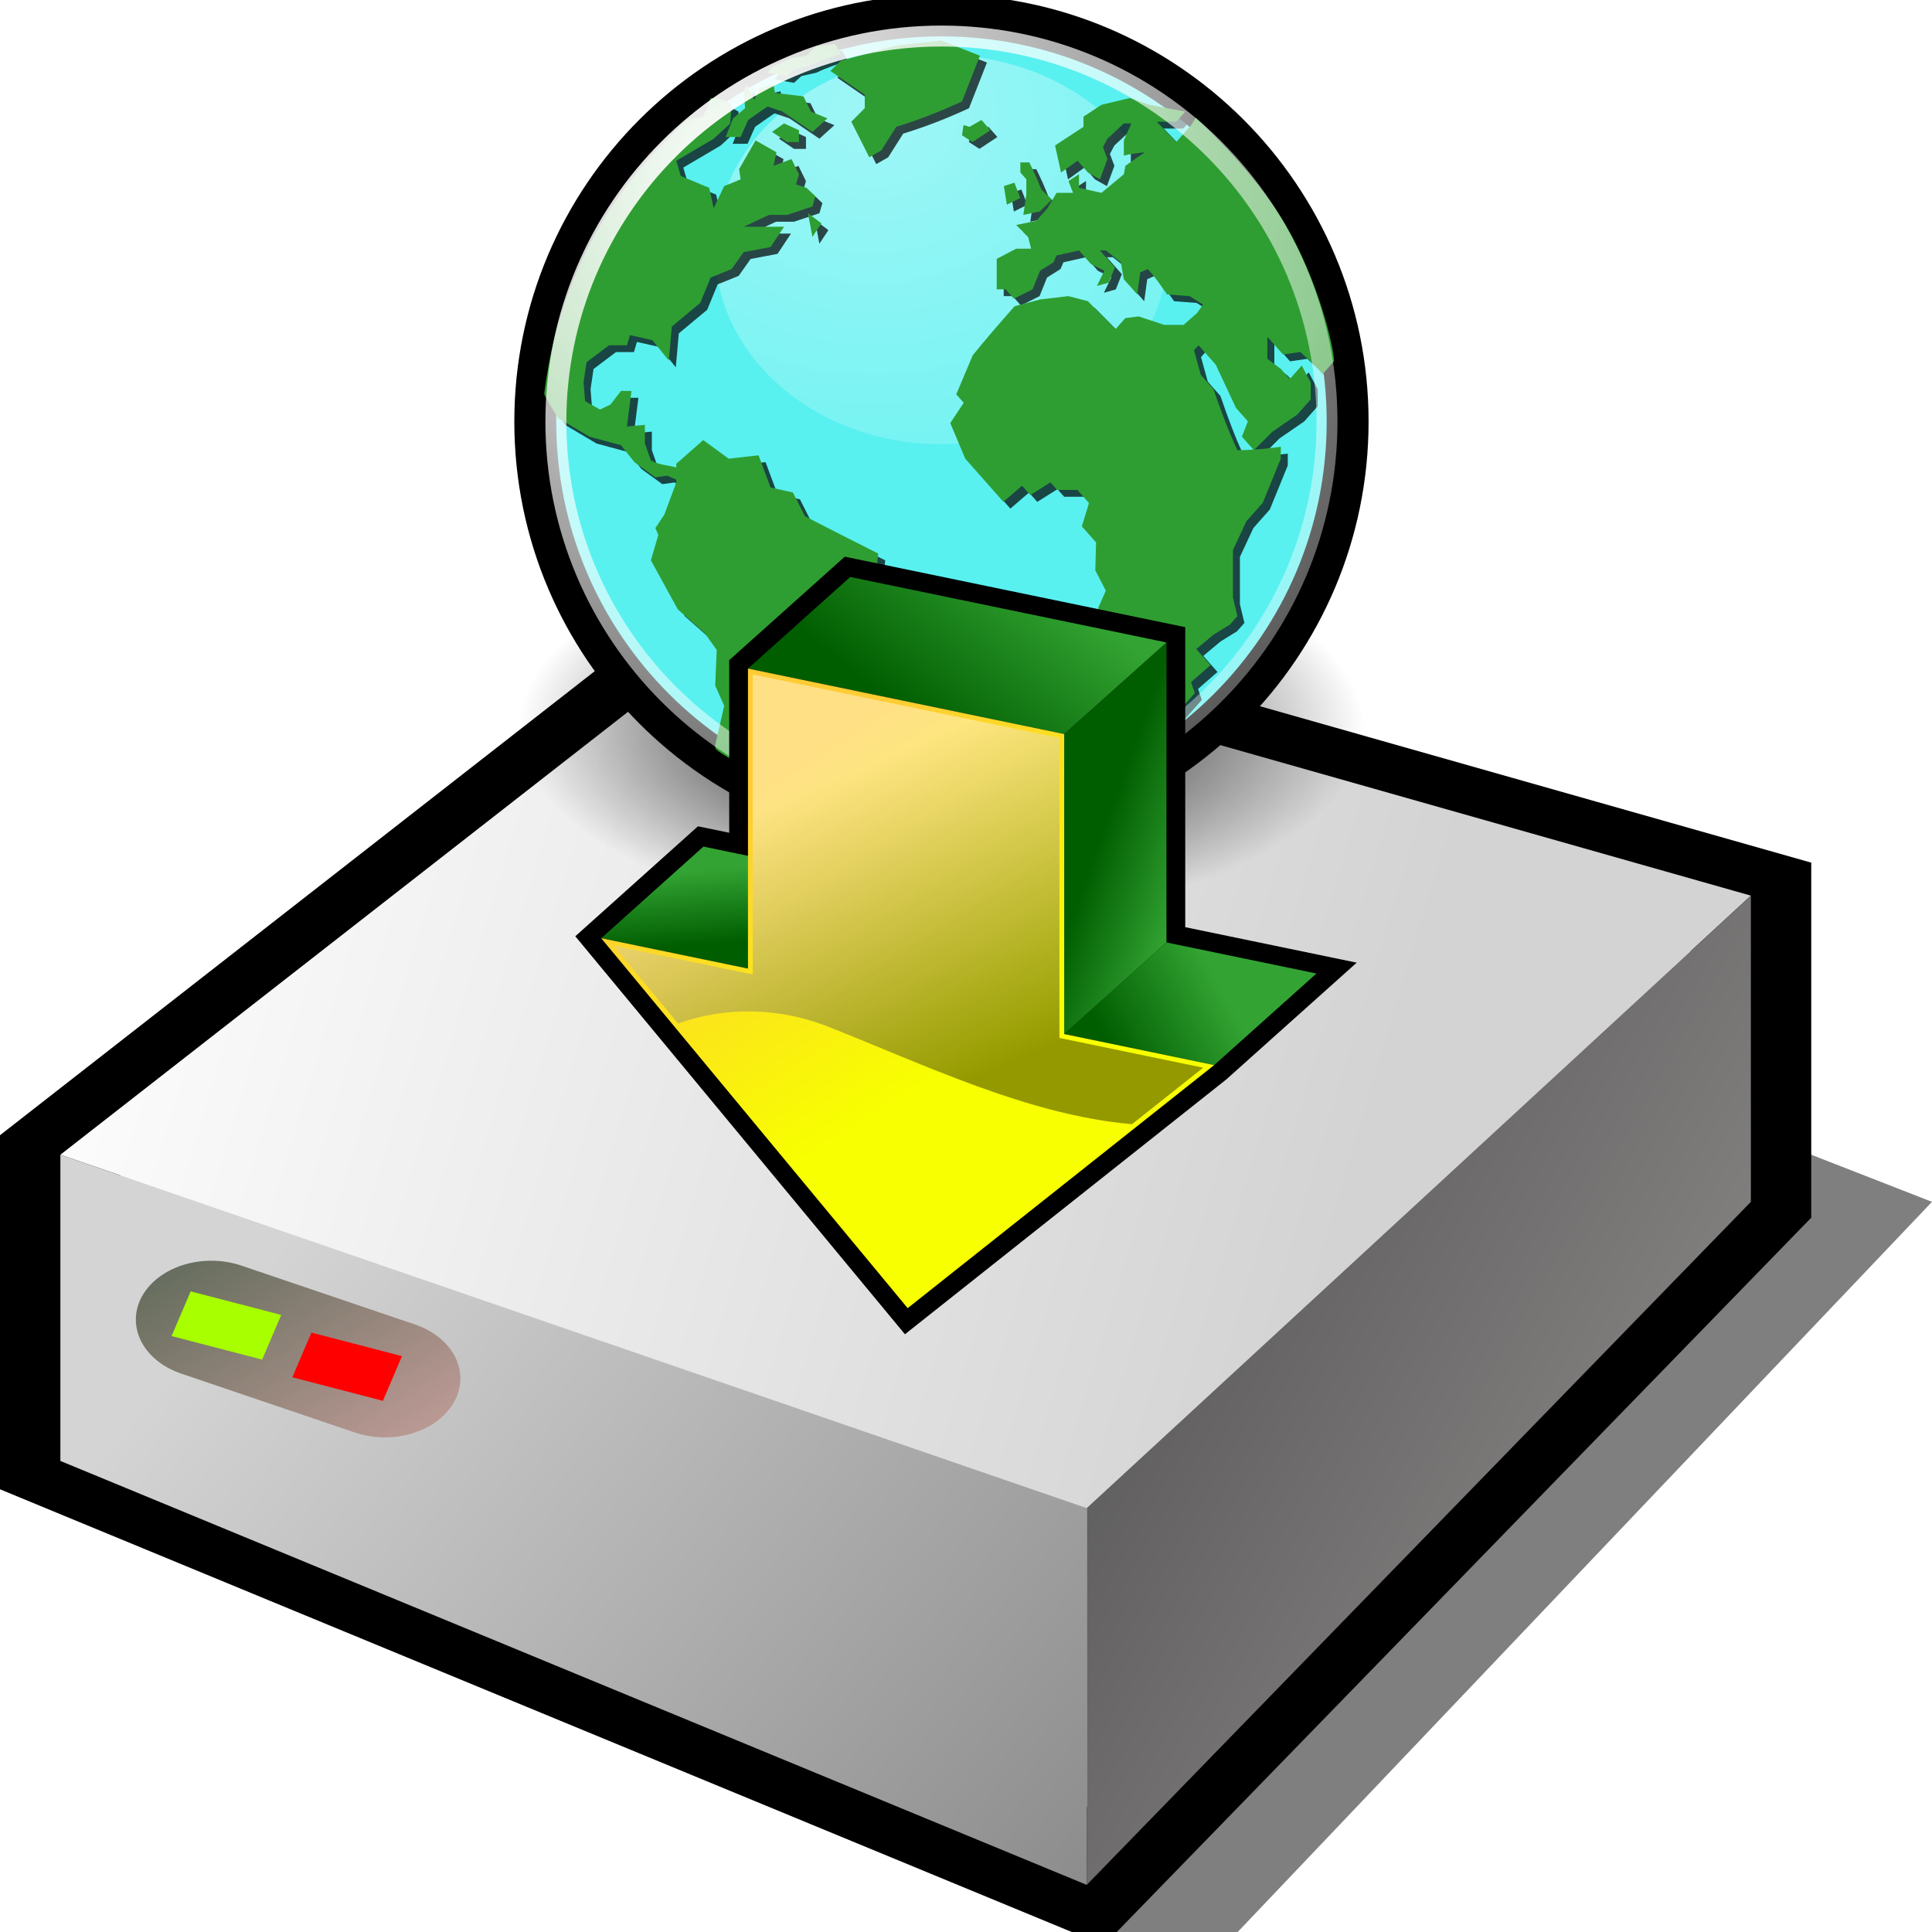
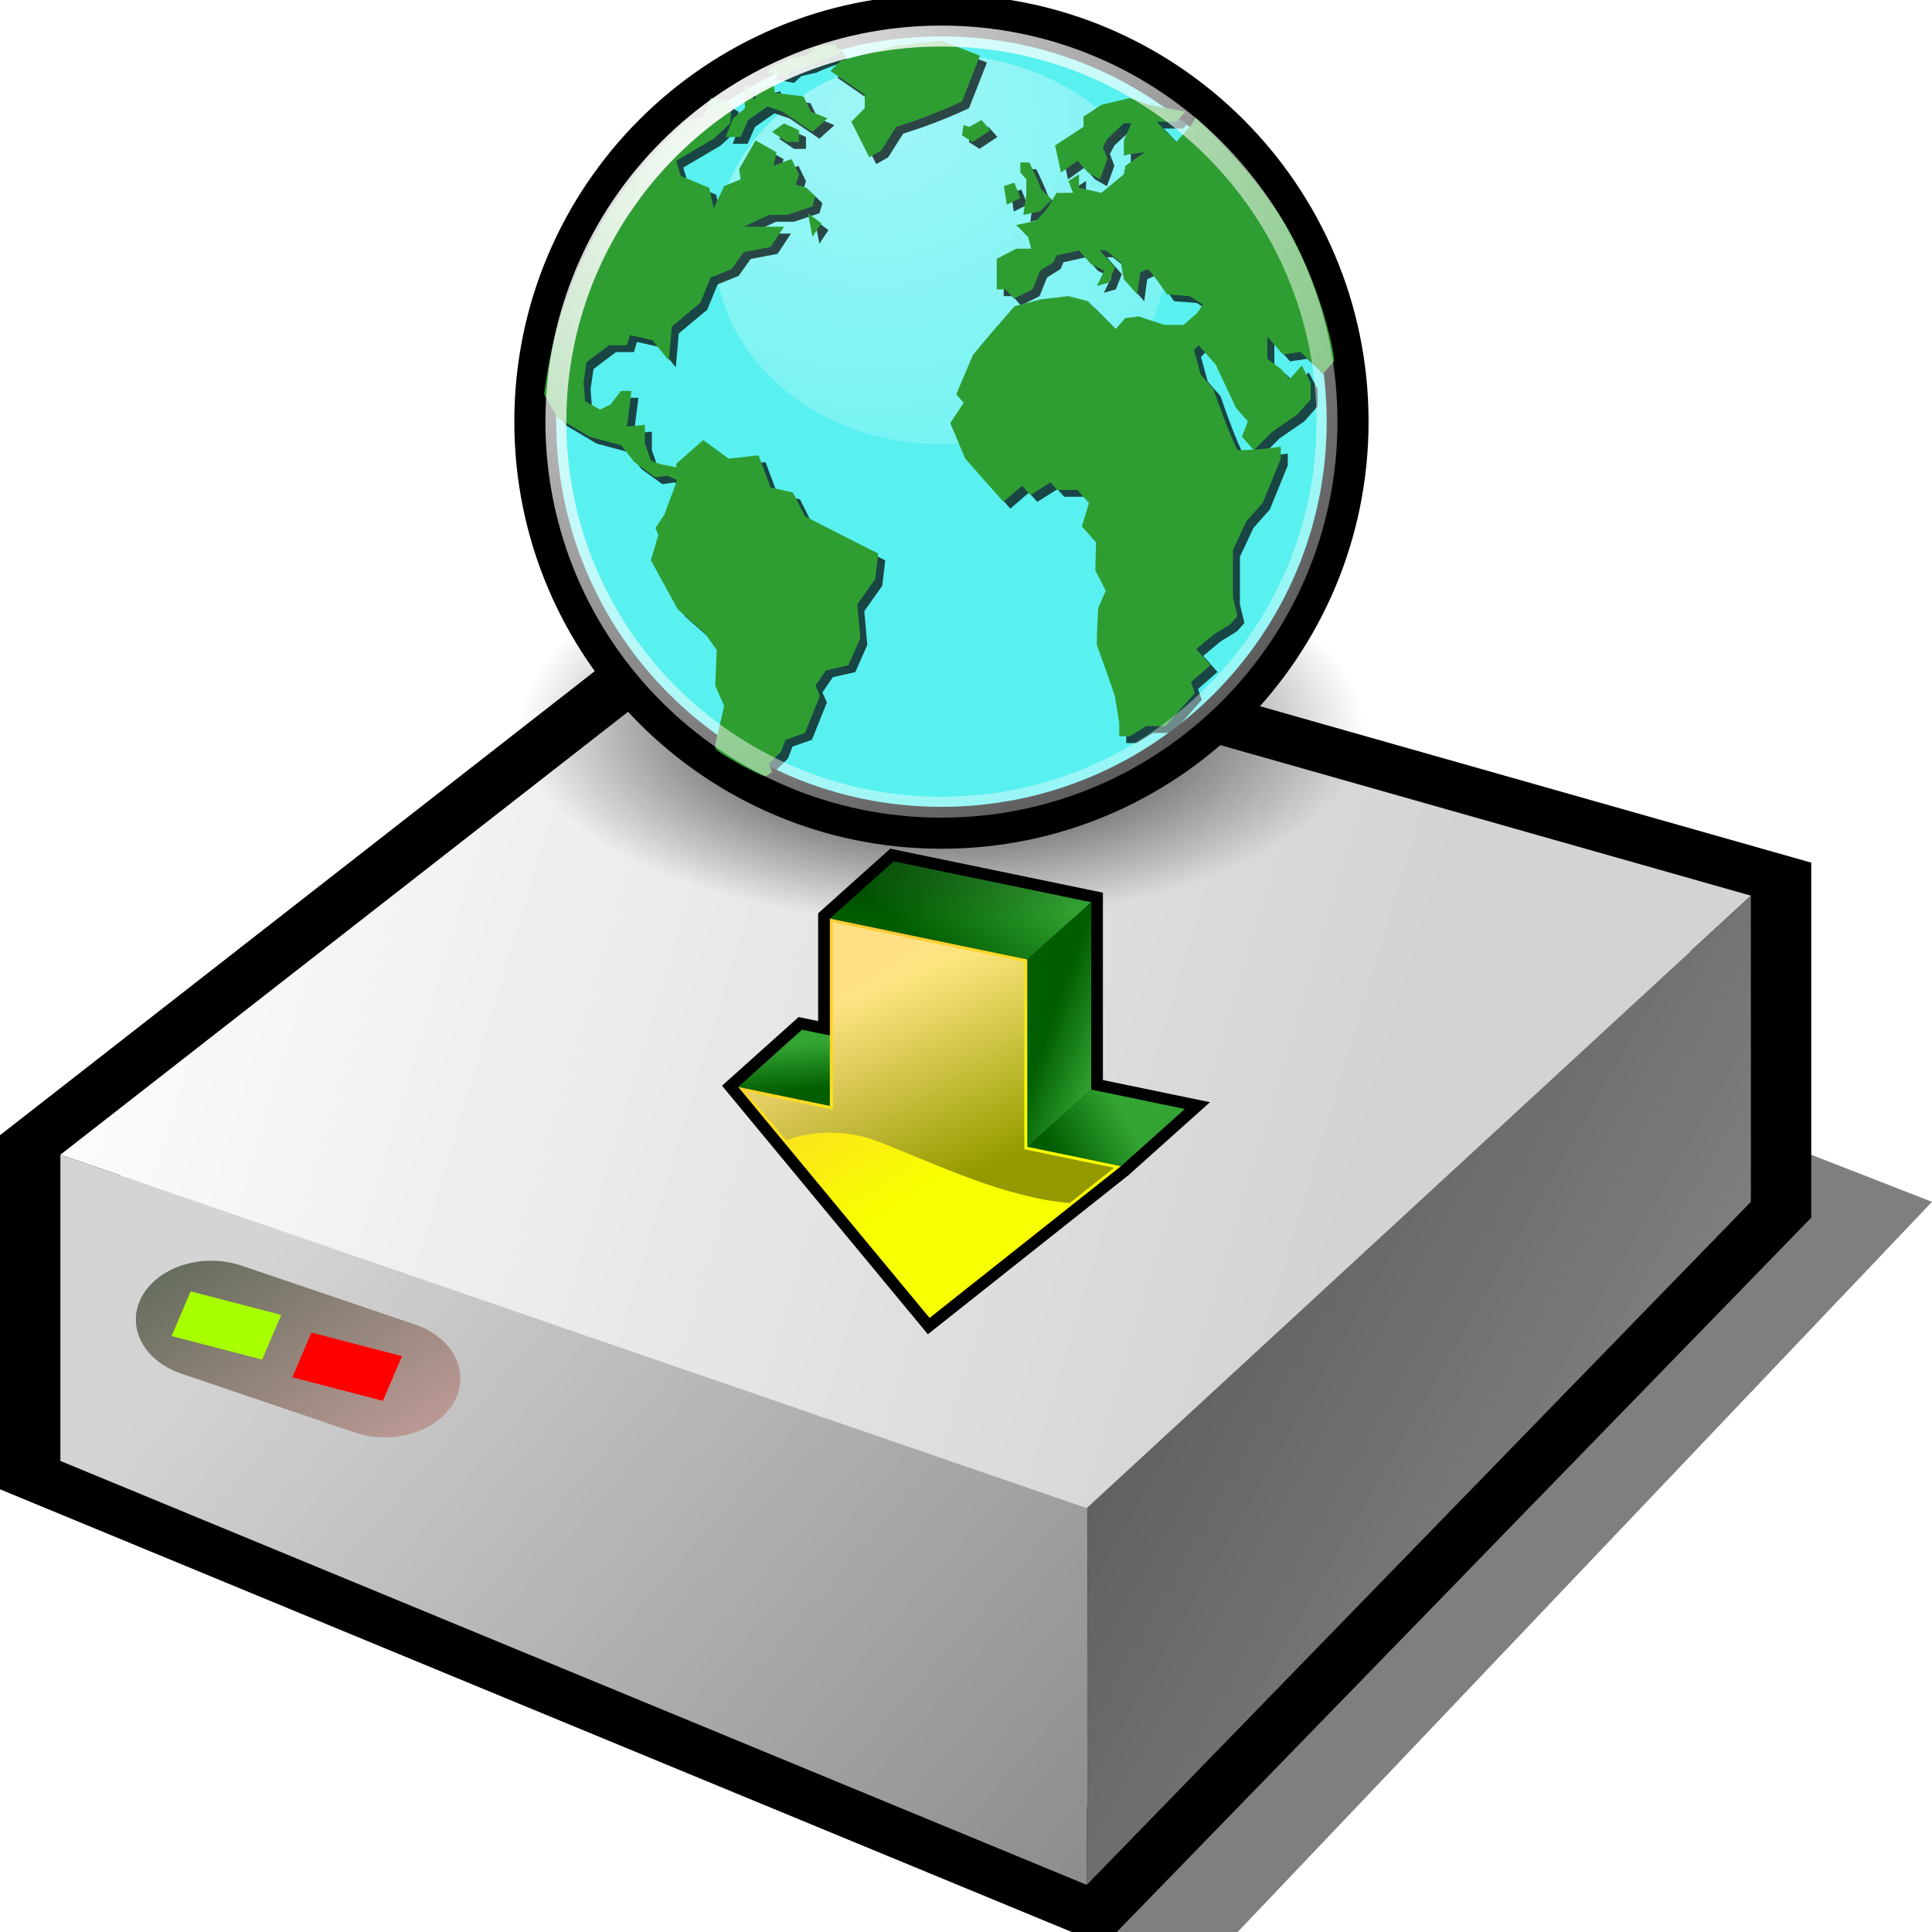
<svg xmlns="http://www.w3.org/2000/svg" xmlns:xlink="http://www.w3.org/1999/xlink" version="1.1" width="64" height="64" color-interpolation="linearRGB" id="svg2">
  <defs id="defs44">
    <radialGradient xlink:href="#linearGradient8625" id="radialGradient3953" gradientUnits="userSpaceOnUse" gradientTransform="matrix(1.662477,0,0,1.61358,-4.989175,-18.65647)" cx="7.479" cy="30.361" fx="7.479" fy="30.361" r="0.531" />
    <linearGradient id="linearGradient8625">
      <stop style="stop-color:white;stop-opacity:1" offset="0" id="stop8627" />
      <stop style="stop-color:#babdb6;stop-opacity:1" offset="1" id="stop8629" />
    </linearGradient>
    <radialGradient xlink:href="#linearGradient8613" id="radialGradient3951" gradientUnits="userSpaceOnUse" gradientTransform="matrix(1.662477,0,0,1.61358,-4.989175,-18.65647)" cx="7.518" cy="30.574" fx="7.518" fy="30.574" r="0.531" />
    <linearGradient id="linearGradient8613">
      <stop id="stop8615" offset="0" style="stop-color:#babdb6;stop-opacity:1" />
      <stop id="stop8617" offset="1" style="stop-color:#2e3436;stop-opacity:1" />
    </linearGradient>
    <radialGradient xlink:href="#linearGradient9641" id="radialGradient3949" gradientUnits="userSpaceOnUse" gradientTransform="matrix(1.662477,0,0,1.61358,-4.989175,-18.65647)" cx="7.489" cy="30.338" fx="7.489" fy="30.338" r="0.531" />
    <linearGradient id="linearGradient9641">
      <stop id="stop9643" offset="0" style="stop-color:white;stop-opacity:1" />
      <stop id="stop9645" offset="1" style="stop-color:#888a85;stop-opacity:1" />
    </linearGradient>
    <radialGradient xlink:href="#linearGradient8613" id="radialGradient3947" gradientUnits="userSpaceOnUse" gradientTransform="matrix(1.662477,0,0,1.61358,-4.989175,-18.65647)" cx="7.518" cy="30.574" fx="7.518" fy="30.574" r="0.531" />
    <linearGradient id="linearGradient3992">
      <stop id="stop3994" offset="0" style="stop-color:#babdb6;stop-opacity:1" />
      <stop id="stop3996" offset="1" style="stop-color:#2e3436;stop-opacity:1" />
    </linearGradient>
    <linearGradient xlink:href="#linearGradient8710" id="linearGradient3896" gradientUnits="userSpaceOnUse" gradientTransform="matrix(0.866025,-0.5,0.5,0.866025,-13.03979,-5.755936)" x1="40.617" y1="30.555" x2="40.711" y2="30.359" />
    <linearGradient id="linearGradient8710">
      <stop id="stop8712" offset="0" style="stop-color:black;stop-opacity:1;" />
      <stop id="stop8714" offset="1" style="stop-color:white;stop-opacity:1;" />
    </linearGradient>
    <linearGradient xlink:href="#linearGradient8710" id="linearGradient3893" gradientUnits="userSpaceOnUse" gradientTransform="matrix(0.707107,0.527555,-0.707107,0.527555,54.75834,-37.25128)" x1="40.617" y1="30.555" x2="40.711" y2="30.359" />
    <linearGradient id="linearGradient4003">
      <stop id="stop4005" offset="0" style="stop-color:black;stop-opacity:1;" />
      <stop id="stop4007" offset="1" style="stop-color:white;stop-opacity:1;" />
    </linearGradient>
    <radialGradient xlink:href="#linearGradient6715" id="radialGradient3945" gradientUnits="userSpaceOnUse" gradientTransform="matrix(1,0,0,0.5454545,0,6.818182)" cx="16.5" cy="15" fx="16.5" fy="15" r="5.5" />
    <linearGradient id="linearGradient6715">
      <stop id="stop6717" offset="0" style="stop-color:#000000;stop-opacity:1;" />
      <stop id="stop6719" offset="1" style="stop-color:#000000;stop-opacity:0;" />
    </linearGradient>
    <linearGradient xlink:href="#linearGradient6549" id="linearGradient3880" gradientUnits="userSpaceOnUse" gradientTransform="matrix(1.431441,0,0,1.434591,26.0853,-24.93872)" x1="17.895" y1="14.07" x2="15.704" y2="4.726" />
    <linearGradient id="linearGradient6549">
      <stop id="stop6551" offset="0" style="stop-color:#8ae234;stop-opacity:1" />
      <stop id="stop6553" offset="1" style="stop-color:#73d216;stop-opacity:1" />
    </linearGradient>
    <linearGradient xlink:href="#linearGradient7781" id="linearGradient3876" gradientUnits="userSpaceOnUse" gradientTransform="translate(25.75254,-19.15932)" x1="23.5" y1="17.062" x2="16.124" y2="17.062" />
    <linearGradient id="linearGradient7781">
      <stop id="stop7783" offset="0" style="stop-color:#ffffff;stop-opacity:1;" />
      <stop id="stop7785" offset="1" style="stop-color:#ffffff;stop-opacity:0;" />
    </linearGradient>
    <linearGradient y2="17.062" x2="16.124" y1="17.062" x1="23.5" gradientTransform="translate(25.75254,-19.15932)" gradientUnits="userSpaceOnUse" id="linearGradient4032" xlink:href="#linearGradient7781" />
    <radialGradient xlink:href="#linearGradient8625" id="radialGradient4137" gradientUnits="userSpaceOnUse" gradientTransform="matrix(1.662477,0,0,1.61358,-4.989175,-18.65647)" cx="7.479" cy="30.361" fx="7.479" fy="30.361" r="0.531" />
    <radialGradient xlink:href="#linearGradient8613" id="radialGradient4139" gradientUnits="userSpaceOnUse" gradientTransform="matrix(1.662477,0,0,1.61358,-4.989175,-18.65647)" cx="7.518" cy="30.574" fx="7.518" fy="30.574" r="0.531" />
    <radialGradient xlink:href="#linearGradient9641" id="radialGradient4141" gradientUnits="userSpaceOnUse" gradientTransform="matrix(1.662477,0,0,1.61358,-4.989175,-18.65647)" cx="7.489" cy="30.338" fx="7.489" fy="30.338" r="0.531" />
    <radialGradient xlink:href="#linearGradient8613" id="radialGradient4143" gradientUnits="userSpaceOnUse" gradientTransform="matrix(1.662477,0,0,1.61358,-4.989175,-18.65647)" cx="7.518" cy="30.574" fx="7.518" fy="30.574" r="0.531" />
    <linearGradient xlink:href="#linearGradient8710" id="linearGradient4145" gradientUnits="userSpaceOnUse" gradientTransform="matrix(0.866025,-0.5,0.5,0.866025,-13.03979,-5.755936)" x1="40.617" y1="30.555" x2="40.711" y2="30.359" />
    <linearGradient xlink:href="#linearGradient8710" id="linearGradient4147" gradientUnits="userSpaceOnUse" gradientTransform="matrix(0.707107,0.527555,-0.707107,0.527555,54.75834,-37.25128)" x1="40.617" y1="30.555" x2="40.711" y2="30.359" />
    <radialGradient xlink:href="#linearGradient6715" id="radialGradient4149" gradientUnits="userSpaceOnUse" gradientTransform="matrix(1,0,0,0.5454545,0,6.818182)" cx="16.5" cy="15" fx="16.5" fy="15" r="5.5" />
    <linearGradient xlink:href="#linearGradient6549" id="linearGradient4151" gradientUnits="userSpaceOnUse" gradientTransform="matrix(1.431441,0,0,1.434591,26.0853,-24.93872)" x1="17.895" y1="14.07" x2="15.704" y2="4.726" />
    <radialGradient xlink:href="#linearGradient8625" id="radialGradient5006" gradientUnits="userSpaceOnUse" gradientTransform="matrix(1.662477,0,0,1.61358,-4.989175,-18.65647)" cx="7.479" cy="30.361" fx="7.479" fy="30.361" r="0.531" />
    <radialGradient xlink:href="#linearGradient8613" id="radialGradient5008" gradientUnits="userSpaceOnUse" gradientTransform="matrix(1.662477,0,0,1.61358,-4.989175,-18.65647)" cx="7.518" cy="30.574" fx="7.518" fy="30.574" r="0.531" />
    <radialGradient xlink:href="#linearGradient9641" id="radialGradient5010" gradientUnits="userSpaceOnUse" gradientTransform="matrix(1.662477,0,0,1.61358,-4.989175,-18.65647)" cx="7.489" cy="30.338" fx="7.489" fy="30.338" r="0.531" />
    <radialGradient xlink:href="#linearGradient8613" id="radialGradient5012" gradientUnits="userSpaceOnUse" gradientTransform="matrix(1.662477,0,0,1.61358,-4.989175,-18.65647)" cx="7.518" cy="30.574" fx="7.518" fy="30.574" r="0.531" />
    <linearGradient xlink:href="#linearGradient8710" id="linearGradient5014" gradientUnits="userSpaceOnUse" gradientTransform="matrix(0.866025,-0.5,0.5,0.866025,-13.03979,-5.755936)" x1="40.617" y1="30.555" x2="40.711" y2="30.359" />
    <linearGradient xlink:href="#linearGradient8710" id="linearGradient5016" gradientUnits="userSpaceOnUse" gradientTransform="matrix(0.707107,0.527555,-0.707107,0.527555,54.75834,-37.25128)" x1="40.617" y1="30.555" x2="40.711" y2="30.359" />
    <linearGradient xlink:href="#linearGradient6549" id="linearGradient5020" gradientUnits="userSpaceOnUse" gradientTransform="matrix(1.431441,0,0,1.434591,26.0853,-24.93872)" x1="17.895" y1="14.07" x2="15.704" y2="4.726" />
    <linearGradient xlink:href="#linearGradient7781" id="linearGradient5022" gradientUnits="userSpaceOnUse" gradientTransform="translate(25.75254,-19.15932)" x1="23.5" y1="17.062" x2="16.124" y2="17.062" />
    <linearGradient xlink:href="#linearGradient8710" id="linearGradient5033" gradientUnits="userSpaceOnUse" gradientTransform="matrix(0.707107,0.527555,-0.707107,0.527555,37.00089,-19.09196)" x1="40.617" y1="30.555" x2="40.711" y2="30.359" />
    <linearGradient xlink:href="#linearGradient8710" id="linearGradient5036" gradientUnits="userSpaceOnUse" gradientTransform="matrix(0.866025,-0.5,0.5,0.866025,-30.79724,12.40339)" x1="40.617" y1="30.555" x2="40.711" y2="30.359" />
    <linearGradient y2="78.44" x2="85.316" y1="68.757" x1="103.324" gradientUnits="userSpaceOnUse" id="linearGradient2895" xlink:href="#XMLID_1_" />
    <linearGradient y2="44.187" x2="84.043" y1="49.623" x1="99.162" gradientUnits="userSpaceOnUse" id="linearGradient2892" xlink:href="#XMLID_2_" />
    <linearGradient y2="61.663" x2="24.49" y1="49.695" x1="23.536" gradientUnits="userSpaceOnUse" id="linearGradient2889" xlink:href="#XMLID_3_" />
    <linearGradient y2="25.717" x2="53.175" y1="1.085" x1="72.71" gradientUnits="userSpaceOnUse" id="linearGradient2886" xlink:href="#XMLID_4_" />
    <linearGradient y2="79.374" x2="63.212" y1="33.332" x1="33.934" gradientUnits="userSpaceOnUse" id="linearGradient2883" xlink:href="#XMLID_5_" />
    <linearGradient y2="85.595" x2="59.228" y1="37.113" x1="38.052" gradientUnits="userSpaceOnUse" id="linearGradient2880" xlink:href="#XMLID_6_" />
    <linearGradient id="XMLID_6_" gradientUnits="userSpaceOnUse" x1="38.052" y1="37.113" x2="59.228" y2="85.595">
      <stop offset="0" style="stop-color:#FFFFFF" id="stop43" />
      <stop offset="1" style="stop-color:#000000" id="stop45" />
    </linearGradient>
    <linearGradient id="XMLID_5_" gradientUnits="userSpaceOnUse" x1="33.934" y1="33.332" x2="63.212" y2="79.374">
      <stop offset="0" style="stop-color:#e7cc33;stop-opacity:1;" id="stop36" />
      <stop offset="1" style="stop-color:#e09900;stop-opacity:1;" id="stop38" />
    </linearGradient>
    <linearGradient id="XMLID_4_" gradientUnits="userSpaceOnUse" x1="72.71" y1="1.085" x2="53.175" y2="25.717">
      <stop offset="0" style="stop-color:#c5a433;stop-opacity:1;" id="stop29" />
      <stop offset="1" style="stop-color:#bc5d00;stop-opacity:1;" id="stop31" />
    </linearGradient>
    <linearGradient id="XMLID_3_" gradientUnits="userSpaceOnUse" x1="23.536" y1="49.695" x2="24.49" y2="61.663">
      <stop offset="0" style="stop-color:#d0a433;stop-opacity:1;" id="stop22" />
      <stop offset="1" style="stop-color:#c95d00;stop-opacity:1;" id="stop24" />
    </linearGradient>
    <linearGradient id="XMLID_2_" gradientUnits="userSpaceOnUse" x1="99.162" y1="49.623" x2="84.043" y2="44.187">
      <stop offset="0" style="stop-color:#b5a433;stop-opacity:1;" id="stop15" />
      <stop offset="1" style="stop-color:#b25d00;stop-opacity:1;" id="stop17" />
    </linearGradient>
    <linearGradient id="XMLID_1_" gradientUnits="userSpaceOnUse" x1="103.324" y1="68.757" x2="85.316" y2="78.44">
      <stop offset="0" style="stop-color:#d0a433;stop-opacity:1;" id="stop8" />
      <stop offset="1" style="stop-color:#b25d00;stop-opacity:1;" id="stop10" />
    </linearGradient>
    <linearGradient y2="85.595" x2="59.228" y1="37.113" x1="38.052" gradientUnits="userSpaceOnUse" id="XMLID_6_-6">
      <stop id="stop612" style="stop-color:#FFFFFF" offset="0" />
      <stop id="stop614" style="stop-color:#000000" offset="1" />
    </linearGradient>
    <linearGradient y2="79.374" x2="63.212" y1="33.332" x1="33.934" gradientUnits="userSpaceOnUse" id="XMLID_5_-6">
      <stop id="stop603" style="stop-color:#ffcc33;stop-opacity:1;" offset="0" />
      <stop id="stop605" style="stop-color:#f8ff00;stop-opacity:1;" offset="1" />
    </linearGradient>
    <linearGradient y2="25.717" x2="53.175" y1="1.085" x1="72.71" gradientUnits="userSpaceOnUse" id="XMLID_4_-1">
      <stop id="stop594" style="stop-color:#33A433" offset="0" />
      <stop id="stop596" style="stop-color:#005D00" offset="1" />
    </linearGradient>
    <linearGradient y2="61.663" x2="24.49" y1="49.695" x1="23.536" gradientUnits="userSpaceOnUse" id="XMLID_3_-5">
      <stop id="stop585" style="stop-color:#33A433" offset="0" />
      <stop id="stop587" style="stop-color:#005D00" offset="1" />
    </linearGradient>
    <linearGradient y2="44.187" x2="84.043" y1="49.623" x1="99.162" gradientUnits="userSpaceOnUse" id="XMLID_2_-8">
      <stop id="stop576" style="stop-color:#33A433" offset="0" />
      <stop id="stop578" style="stop-color:#005D00" offset="1" />
    </linearGradient>
    <linearGradient y2="78.44" x2="85.316" y1="68.757" x1="103.324" gradientUnits="userSpaceOnUse" id="XMLID_1_-0">
      <stop id="stop567" style="stop-color:#33A433" offset="0" />
      <stop id="stop569" style="stop-color:#005D00" offset="1" />
    </linearGradient>
    <radialGradient gradientUnits="userSpaceOnUse" r="32.665" fy="10.476" fx="11.827" cy="10.476" cx="11.827" gradientTransform="scale(1.179536,0.847791)" id="radialGradient4356" xlink:href="#linearGradient4350" />
    <radialGradient gradientUnits="userSpaceOnUse" r="43.527" fy="12.142" fx="15.601" cy="12.142" cx="15.601" gradientTransform="matrix(0.999989,0,0,1.000011,-0.5692593,0)" id="radialGradient4132" xlink:href="#linearGradient4126" />
    <radialGradient gradientUnits="userSpaceOnUse" r="12.289" fy="63.965" fx="15.116" cy="63.965" cx="15.116" gradientTransform="scale(1.64399,0.608276)" id="radialGradient4120" xlink:href="#linearGradient4114" />
    <linearGradient id="linearGradient3962">
      <stop id="stop3964" offset="0" style="stop-color:#d3e9ff;stop-opacity:1;" />
      <stop id="stop4134" offset="0.155" style="stop-color:#d3e9ff;stop-opacity:1;" />
      <stop id="stop4346" offset="0.75" style="stop-color:#4074ae;stop-opacity:1;" />
      <stop id="stop3966" offset="1" style="stop-color:#36486c;stop-opacity:1;" />
    </linearGradient>
    <linearGradient id="linearGradient4114">
      <stop id="stop4116" offset="0" style="stop-color:#000000;stop-opacity:1;" />
      <stop id="stop4118" offset="1" style="stop-color:#000000;stop-opacity:0;" />
    </linearGradient>
    <linearGradient id="linearGradient4126">
      <stop id="stop4128" offset="0" style="stop-color:#ffffff;stop-opacity:1;" />
      <stop id="stop4130" offset="1" style="stop-color:#ffffff;stop-opacity:0.165;" />
    </linearGradient>
    <linearGradient id="linearGradient4350">
      <stop id="stop4352" offset="0" style="stop-color:#ffffff;stop-opacity:1;" />
      <stop id="stop4354" offset="1" style="stop-color:#ffffff;stop-opacity:0;" />
    </linearGradient>
    <linearGradient id="linearGradient4750">
      <stop id="stop4752" offset="0" style="stop-color:#ffffff;stop-opacity:1;" />
      <stop id="stop4758" offset="0.379" style="stop-color:#fefefe;stop-opacity:1;" />
      <stop id="stop4754" offset="1" style="stop-color:#1d1d1d;stop-opacity:1;" />
    </linearGradient>
  </defs>
  <g id="g4" transform="matrix(1,0,0,0.7802455,0,16.40503)">
    <path style="fill:#010101;fill-opacity:0.502" d="m 36,61 h 5 l 23,-31 -6,-3 1,4 -23,30 z" id="path6" />
    <path style="fill:none;stroke:#010000;stroke-width:4" d="M 2,28 V 41 L 36,59 58,30 V 17 L 25,5 2,28 z" id="path8" />
    <linearGradient id="gradient0" gradientUnits="userSpaceOnUse" x1="13.84" y1="-38.14" x2="58.34" y2="-27.7">
      <stop offset="0" stop-color="#ffffff" id="stop11" />
      <stop offset="1" stop-color="#d3d3d3" id="stop13" />
    </linearGradient>
    <path style="fill:url(#gradient0)" d="M 2,28 36,43 58,17 25,5 2,28 z" id="path15" />
    <linearGradient id="gradient1" gradientUnits="userSpaceOnUse" x1="44.72" y1="-7.9" x2="86.1" y2="10.51">
      <stop offset="0" stop-color="#474747" id="stop18" />
      <stop offset="1" stop-color="#a5a0a0" id="stop20" />
    </linearGradient>
    <path style="fill:url(#gradient1)" d="M 36,43 V 59 L 58,30 V 17 L 36,43 z" id="path22" />
    <linearGradient id="gradient2" gradientUnits="userSpaceOnUse" x1="22.97" y1="92.59" x2="-14.6" y2="67.29">
      <stop offset="0" stop-color="#7d7d7d" id="stop25" />
      <stop offset="1" stop-color="#d4d4d4" id="stop27" />
    </linearGradient>
    <path style="fill:url(#gradient2)" d="M 2,28 V 41 L 36,59 V 43 L 2,28 z" id="path29" />
    <linearGradient id="gradient3" gradientUnits="userSpaceOnUse" x1="32.05" y1="9.68" x2="43.48" y2="24.05">
      <stop offset="0" stop-color="#596756" id="stop32" />
      <stop offset="1" stop-color="#ebb2b2" id="stop34" />
    </linearGradient>
    <path style="fill:none;stroke:url(#gradient3);stroke-width:5;stroke-linecap:round" d="m 7,35 5.75,2.5" id="path36" />
    <path style="fill:none;stroke:#ff0000;stroke-width:2" d="m 6,35 3,1" transform="translate(4,1.5)" id="path38" />
    <path style="fill:none;stroke:#a7ff00;stroke-width:2" d="m 6,35 3,1" transform="translate(0,-0.25)" id="path40" />
  </g>
+   <g style="overflow:visible" id="g3063" transform="matrix(0.1294325,0,0,0.1294325,23.91746,28.11299)">
+     <path style="font-size:12px" id="path563" d="m 24.599,16.542 0,27.584 L 19.605,43.093 0,60.671 52.687,124.283 104.048,83.554 124.892,64.89 c 0,0 -23.527,-4.871 -27.404,-5.673 0,-4.4 0,-47.951 0,-47.951 L 43.071,0 24.599,16.542 Z" />
+     <path style="font-size:12px;fill:url(#XMLID_1_-0)" id="path572" d="M 78.142,76.297 102.114,81.26 118.461,66.622 94.488,61.659 78.142,76.297 Z" />
+     <path style="font-size:12px;fill:url(#XMLID_2_-8)" id="path581" d="m 78.142,76.297 16.346,-14.638 0,-47.95 -16.346,14.638 0,47.95 z" />
+     <path style="font-size:12px;fill:url(#XMLID_3_-5)" id="path590" d="M 27.612,65.841 4.147,60.982 20.48,46.337 43.945,51.196 27.612,65.841 Z" />
+     <path style="font-size:12px;fill:url(#XMLID_4_-1)" id="path599" d="M 27.599,17.883 78.142,28.347 94.488,13.709 43.945,3.245 27.599,17.883 Z" />
+     <path style="font-size:12px;fill:url(#XMLID_5_-6)" id="path608" d="m 27.599,17.883 0,47.95 -23.465,-4.857 48.99,59.133 48.99,-38.849 -23.972,-4.963 0,-47.95 -50.543,-10.464 z" />
+     <path style="font-size:12px;opacity:0.4;fill:url(#XMLID_6_-6)" id="path617" d="m 77.377,76.92 c 0,0 0,-46.738 0,-47.95 -1.167,-0.242 -47.264,-9.785 -49.014,-10.148 0,1.805 0,47.012 0,47.012 l 0,0.939 c 0,0 -18.724,-3.877 -22.25,-4.606 0.742,0.896 4.83,5.83 10.311,12.446 7.662,-2.759 16.126,-2.521 23.705,0.394 15.539,6.121 32.238,14.27 48.847,15.697 6.053,-4.799 10.647,-8.443 11.382,-9.025 C 97.568,81.1 77.377,76.92 77.377,76.92 Z" />
+   </g>
  <g id="layer1" transform="matrix(0.693912,0,0,0.693912,14.53255,-2.331043)">
-     <path transform="matrix(1,0,0,1.243244,-0.8497524,-10.27241)" d="m 45.053,38.909 c 0,4.128 -9.045,7.475 -20.203,7.475 -11.158,0 -20.203,-3.347 -20.203,-7.475 0,-4.128 9.045,-7.475 20.203,-7.475 11.158,0 20.203,3.347 20.203,7.475 z" id="path4112" style="fill:url(#radialGradient4120);fill-opacity:1;stroke:none" />
+     <path transform="matrix(1,0,0,1.243244,-0.8497524,-10.27241)" d="M 45.053,38.909 A 20.203,7.475 0 0 1 24.85,46.384 20.203,7.475 0 0 1 4.647,38.909 20.203,7.475 0 0 1 24.85,31.433 20.203,7.475 0 0 1 45.053,38.909 Z" id="path4112" style="fill:url(#radialGradient4120);fill-opacity:1;stroke:none" />
    <path id="path3214" d="m 43.391,23.485 c 0,10.71 -8.682,19.392 -19.39,19.392 -10.709,0 -19.391,-8.682 -19.391,-19.392 0,-10.709 8.682,-19.39 19.391,-19.39 10.708,0 19.39,8.681 19.39,19.39 l 0,0 z" style="fill:#59f0f0;fill-opacity:1;fill-rule:nonzero;stroke:#000000;stroke-width:2;stroke-miterlimit:4;stroke-opacity:1;stroke-dasharray:none" />
-     <path transform="matrix(0.835938,0,0,1,9.138122,0)" d="m 30.709,15.271 c 0,5.133 -5.789,9.293 -12.93,9.293 -7.141,0 -12.93,-4.161 -12.93,-9.293 0,-5.133 5.789,-9.293 12.93,-9.293 7.141,0 12.93,4.161 12.93,9.293 z" id="path4348" style="opacity:0.422;fill:url(#radialGradient4356);fill-opacity:1;stroke:none" />
+     <path transform="matrix(0.835938,0,0,1,9.138122,0)" d="M 30.709,15.271 A 12.93,9.293 0 0 1 17.779,24.564 12.93,9.293 0 0 1 4.849,15.271 12.93,9.293 0 0 1 17.779,5.978 12.93,9.293 0 0 1 30.709,15.271 Z" id="path4348" style="opacity:0.422;fill:url(#radialGradient4356);fill-opacity:1;stroke:none" />
    <g transform="matrix(0.982371,0,0,0.982371,-0.2239832,0.5848379)" style="fill:#000000;fill-opacity:0.713;fill-rule:nonzero;stroke:none" id="g4136">
      <g id="g4138">
        <g id="g4142">
          <path id="path4144" d="m 44.071,20.714 c 0,0.263 0,0 0,0 l -0.545,0.617 c -0.334,-0.394 -0.709,-0.725 -1.09,-1.07 l -0.836,0.123 -0.764,-0.863 0,1.068 0.654,0.495 0.435,0.493 0.582,-0.658 c 0.146,0.274 0.291,0.549 0.436,0.823 l 0,0.822 -0.655,0.74 -1.199,0.823 -0.908,0.906 -0.582,-0.66 0.291,-0.74 -0.581,-0.658 -0.981,-2.098 -0.836,-0.945 -0.219,0.246 0.328,1.193 0.617,0.699 c 0.352,1.018 0.701,1.99 1.164,2.963 0.718,0 1.395,-0.076 2.107,-0.166 l 0,0.576 -0.872,2.139 -0.8,0.904 -0.654,1.4 c 0,0.768 0,1.535 0,2.303 l 0.219,0.906 -0.363,0.41 -0.801,0.494 -0.836,0.699 0.691,0.781 -0.945,0.824 0.182,0.533 -1.418,1.605 -0.944,0 -0.8,0.494 -0.51,0 0,-0.658 -0.217,-1.318 c -0.281,-0.826 -0.574,-1.647 -0.872,-2.467 0,-0.606 0.036,-1.205 0.072,-1.81 l 0.364,-0.822 -0.51,-0.988 0.037,-1.357 -0.691,-0.781 0.346,-1.131 -0.562,-0.638 -0.982,0 -0.327,-0.37 -0.981,0.618 -0.399,-0.454 -0.909,0.782 c -0.617,-0.7 -1.235,-1.399 -1.853,-2.098 l -0.727,-1.728 0.654,-0.986 -0.363,-0.411 0.799,-1.894 c 0.656,-0.816 1.342,-1.6 2.035,-2.386 l 1.236,-0.329 1.381,-0.164 0.945,0.247 1.345,1.356 0.473,-0.534 0.653,-0.082 1.236,0.411 0.945,0 0.654,-0.576 0.291,-0.411 -0.655,-0.411 -1.091,-0.082 c -0.303,-0.42 -0.584,-0.861 -0.943,-1.234 l -0.364,0.164 -0.145,1.07 -0.654,-0.74 -0.144,-0.824 -0.727,-0.574 -0.292,0 0.728,0.822 -0.291,0.74 -0.581,0.164 0.363,-0.74 -0.655,-0.328 -0.58,-0.658 -1.092,0.246 -0.144,0.328 -0.654,0.412 -0.363,0.905 -0.908,0.452 -0.4,-0.452 -0.435,0 0,-1.481 0.945,-0.494 0.727,0 -0.146,-0.575 -0.58,-0.576 0.981,-0.206 0.545,-0.616 0.435,-0.741 0.801,0 -0.219,-0.575 0.51,-0.329 0,0.658 1.09,0.246 1.09,-0.904 0.073,-0.412 0.944,-0.658 c -0.342,0.043 -0.684,0.074 -1.018,0.165 l 0,-0.741 0.363,-0.823 -0.363,0 -0.798,0.74 -0.219,0.412 0.219,0.577 -0.364,0.986 -0.581,-0.329 -0.508,-0.575 -0.801,0.575 -0.291,-1.316 1.381,-0.905 0,-0.494 0.873,-0.576 1.381,-0.33 0.945,0.33 1.744,0.329 -0.435,0.493 -0.945,0 0.945,0.987 0.727,-0.822 0.221,-0.362 c 0,0 2.787,2.498 4.38,5.231 1.593,2.733 2.341,5.955 2.341,6.609 z" />
        </g>
      </g>
      <g id="g4146">
        <g id="g4150">
          <path id="path4152" d="m 26.07,9.236 -0.073,0.493 0.51,0.329 0.871,-0.576 -0.435,-0.494 -0.582,0.33 -0.29,-0.083" />
        </g>
      </g>
      <g id="g4154">
        <g id="g4158">
          <path id="path4160" d="m 26.87,5.863 -1.891,-0.741 -2.18,0.247 -2.69,0.74 -0.509,0.494 1.672,1.151 0,0.658 -0.654,0.658 0.873,1.729 0.58,-0.33 0.729,-1.151 c 1.123,-0.347 2.13,-0.741 3.197,-1.234 l 0.873,-2.221" />
        </g>
      </g>
      <g id="g4162">
        <g id="g4166">
          <path id="path4168" d="m 28.833,12.775 -0.291,-0.741 -0.51,0.165 0.146,0.904 0.654,-0.328" />
        </g>
      </g>
      <g id="g4170">
        <g id="g4174">
          <path id="path4176" d="m 29.123,12.609 -0.145,0.988 0.8,-0.165 0.581,-0.575 -0.509,-0.494 C 29.679,11.908 29.482,11.483 29.268,11.046 l -0.435,0 0,0.493 0.29,0.329 0,0.74" />
        </g>
      </g>
      <g id="g4178">
        <g id="g4182">
          <path id="path4184" d="m 18.365,28.242 -0.582,-1.152 -1.09,-0.247 -0.582,-1.562 -1.454,0.164 -1.235,-0.904 -1.309,1.151 0,0.182 c -0.396,-0.114 -0.883,-0.13 -1.235,-0.347 l -0.291,-0.822 0,-0.905 -0.872,0.082 c 0.073,-0.576 0.145,-1.151 0.218,-1.728 l -0.509,0 -0.508,0.658 -0.509,0.246 -0.727,-0.41 -0.073,-0.905 0.145,-0.987 1.091,-0.822 0.872,0 0.145,-0.494 1.09,0.246 0.8,0.988 0.145,-1.647 1.381,-1.151 0.509,-1.234 1.018,-0.411 0.582,-0.822 1.308,-0.248 0.655,-0.986 c -0.654,0 -1.309,0 -1.963,0 l 1.236,-0.576 0.872,0 1.236,-0.412 0.145,-0.492 -0.436,-0.412 -0.509,-0.165 0.145,-0.493 -0.363,-0.74 -0.873,0.328 0.145,-0.658 -1.018,-0.576 -0.799,1.398 0.072,0.494 -0.799,0.33 -0.509,1.069 -0.218,-0.987 -1.381,-0.576 -0.218,-0.74 1.817,-1.07 0.8,-0.74 0.073,-0.905 -0.436,-0.247 -0.582,-0.083 -0.363,0.905 c 0,0 -0.608,0.119 -0.764,0.158 -1.996,1.839 -6.029,5.81 -6.966,13.306 0.037,0.174 0.679,1.182 0.679,1.182 l 1.526,0.904 1.526,0.412 0.655,0.823 1.017,0.74 0.582,-0.082 0.436,0.196 0,0.133 -0.581,1.563 -0.436,0.658 0.145,0.33 -0.363,1.232 1.309,2.387 1.308,1.152 0.582,0.822 -0.073,1.728 0.436,0.986 -0.436,1.893 c 0,0 -0.034,-0.012 0.021,0.178 0.056,0.19 2.329,1.451 2.474,1.344 0.144,-0.109 0.267,-0.205 0.267,-0.205 l -0.145,-0.41 0.581,-0.576 0.218,-0.576 0.945,-0.33 0.727,-1.81 -0.218,-0.492 0.508,-0.74 1.091,-0.248 0.582,-1.316 -0.145,-1.645 0.872,-1.234 0.145,-1.234 C 20.733,29.461 19.549,28.851 18.365,28.242" />
        </g>
      </g>
      <g id="g4186">
        <g id="g4190">
          <path id="path4192" d="m 16.766,9.565 0.727,0.494 0.582,0 0,-0.576 -0.727,-0.329 -0.582,0.411" />
        </g>
      </g>
      <g id="g4194">
        <g id="g4198">
          <path id="path4200" d="m 14.876,8.907 -0.364,0.905 0.727,0 0.364,-0.823 C 15.917,8.768 16.229,8.544 16.548,8.331 l 0.727,0.247 c 0.484,0.329 0.969,0.658 1.454,0.987 L 19.456,8.907 18.656,8.578 18.292,7.837 16.911,7.673 16.838,7.261 16.184,7.426 15.894,8.002 15.53,7.261 l -0.145,0.329 0.073,0.823 -0.582,0.494" />
        </g>
      </g>
      <g id="g4202">
        <g id="g4204" style="opacity:0.75">
          <path d="" id="path4206" />
        </g>
        <g id="g4208">
          <path d="" id="path4210" />
        </g>
      </g>
      <g id="g4212">
        <g id="g4214" style="opacity:0.75">
          <path d="" id="path4216" />
        </g>
        <g id="g4218">
          <path d="" id="path4220" />
        </g>
      </g>
      <g id="g4222">
        <g id="g4226">
          <path id="path4228" d="M 17.492,6.85 17.856,6.521 18.583,6.356 c 0.498,-0.242 0.998,-0.405 1.526,-0.576 l -0.29,-0.494 -0.939,0.135 -0.443,0.442 -0.731,0.106 -0.65,0.305 -0.316,0.153 -0.193,0.258 0.944,0.164" />
        </g>
      </g>
      <g id="g4230">
        <g id="g4234">
          <path id="path4236" d="m 18.729,14.666 0.436,-0.658 -0.655,-0.493 0.218,1.151" />
        </g>
      </g>
    </g>
    <g transform="matrix(0.982371,0,0,0.982371,-0.5571343,0.2595218)" style="color:#000000;fill:#2f9e32;fill-opacity:1;fill-rule:nonzero;stroke:none;stroke-width:1.018;marker:none;visibility:visible;display:inline;overflow:visible" id="g3216">
      <g style="color:#000000;fill:#2f9e32;fill-opacity:1;marker:none;visibility:visible;display:inline;overflow:visible" id="g3218">
        <g style="color:#000000;fill:#2f9e32;fill-opacity:1;marker:none;visibility:visible;display:inline;overflow:visible" id="g3222">
          <path style="color:#000000;fill:#2f9e32;fill-opacity:1;marker:none;visibility:visible;display:inline;overflow:visible" id="path3224" d="m 44.071,20.714 c 0,0.263 0,0 0,0 l -0.545,0.617 c -0.334,-0.394 -0.709,-0.725 -1.09,-1.07 l -0.836,0.123 -0.764,-0.863 0,1.068 0.654,0.495 0.435,0.493 0.582,-0.658 c 0.146,0.274 0.291,0.549 0.436,0.823 l 0,0.822 -0.655,0.74 -1.199,0.823 -0.908,0.906 -0.582,-0.66 0.291,-0.74 -0.581,-0.658 -0.981,-2.098 -0.836,-0.945 -0.219,0.246 0.328,1.193 0.617,0.699 c 0.352,1.018 0.701,1.99 1.164,2.963 0.718,0 1.395,-0.076 2.107,-0.166 l 0,0.576 -0.872,2.139 -0.8,0.904 -0.654,1.4 c 0,0.768 0,1.535 0,2.303 l 0.219,0.906 -0.363,0.41 -0.801,0.494 -0.836,0.699 0.691,0.781 -0.945,0.824 0.182,0.533 -1.418,1.605 -0.944,0 -0.8,0.494 -0.51,0 0,-0.658 -0.217,-1.318 c -0.281,-0.826 -0.574,-1.647 -0.872,-2.467 0,-0.606 0.036,-1.205 0.072,-1.81 l 0.364,-0.822 -0.51,-0.988 0.037,-1.357 -0.691,-0.781 0.346,-1.131 -0.562,-0.638 -0.982,0 -0.327,-0.37 -0.981,0.618 -0.399,-0.454 -0.909,0.782 c -0.617,-0.7 -1.235,-1.399 -1.853,-2.098 l -0.727,-1.728 0.654,-0.986 -0.363,-0.411 0.799,-1.894 c 0.656,-0.816 1.342,-1.6 2.035,-2.386 l 1.236,-0.329 1.381,-0.164 0.945,0.247 1.345,1.356 0.473,-0.534 0.653,-0.082 1.236,0.411 0.945,0 0.654,-0.576 0.291,-0.411 -0.655,-0.411 -1.091,-0.082 c -0.303,-0.42 -0.584,-0.861 -0.943,-1.234 l -0.364,0.164 -0.145,1.07 -0.654,-0.74 -0.144,-0.824 -0.727,-0.574 -0.292,0 0.728,0.822 -0.291,0.74 -0.581,0.164 0.363,-0.74 -0.655,-0.328 -0.58,-0.658 -1.092,0.246 -0.144,0.328 -0.654,0.412 -0.363,0.905 -0.908,0.452 -0.4,-0.452 -0.435,0 0,-1.481 0.945,-0.494 0.727,0 -0.146,-0.575 -0.58,-0.576 0.981,-0.206 0.545,-0.616 0.435,-0.741 0.801,0 -0.219,-0.575 0.51,-0.329 0,0.658 1.09,0.246 1.09,-0.904 0.073,-0.412 0.944,-0.658 c -0.342,0.043 -0.684,0.074 -1.018,0.165 l 0,-0.741 0.363,-0.823 -0.363,0 -0.798,0.74 -0.219,0.412 0.219,0.577 -0.364,0.986 -0.581,-0.329 -0.508,-0.575 -0.801,0.575 -0.291,-1.316 1.381,-0.905 0,-0.494 0.873,-0.576 1.381,-0.33 0.945,0.33 1.744,0.329 -0.435,0.493 -0.945,0 0.945,0.987 0.727,-0.822 0.221,-0.362 c 0,0 2.787,2.498 4.38,5.231 1.593,2.733 2.341,5.955 2.341,6.609 z" />
        </g>
      </g>
      <g style="color:#000000;fill:#2f9e32;fill-opacity:1;marker:none;visibility:visible;display:inline;overflow:visible" id="g3226">
        <g style="color:#000000;fill:#2f9e32;fill-opacity:1;marker:none;visibility:visible;display:inline;overflow:visible" id="g3230">
          <path style="color:#000000;fill:#2f9e32;fill-opacity:1;marker:none;visibility:visible;display:inline;overflow:visible" id="path3232" d="m 26.07,9.236 -0.073,0.493 0.51,0.329 0.871,-0.576 -0.435,-0.494 -0.582,0.33 -0.29,-0.083" />
        </g>
      </g>
      <g style="color:#000000;fill:#2f9e32;fill-opacity:1;marker:none;visibility:visible;display:inline;overflow:visible" id="g3234">
        <g style="color:#000000;fill:#2f9e32;fill-opacity:1;marker:none;visibility:visible;display:inline;overflow:visible" id="g3238">
          <path style="color:#000000;fill:#2f9e32;fill-opacity:1;marker:none;visibility:visible;display:inline;overflow:visible" id="path3240" d="m 26.87,5.863 -1.891,-0.741 -2.18,0.247 -2.69,0.74 -0.509,0.494 1.672,1.151 0,0.658 -0.654,0.658 0.873,1.729 0.58,-0.33 0.729,-1.151 c 1.123,-0.347 2.13,-0.741 3.197,-1.234 l 0.873,-2.221" />
        </g>
      </g>
      <g style="color:#000000;fill:#2f9e32;fill-opacity:1;marker:none;visibility:visible;display:inline;overflow:visible" id="g3242">
        <g style="color:#000000;fill:#2f9e32;fill-opacity:1;marker:none;visibility:visible;display:inline;overflow:visible" id="g3246">
          <path style="color:#000000;fill:#2f9e32;fill-opacity:1;marker:none;visibility:visible;display:inline;overflow:visible" id="path3248" d="m 28.833,12.775 -0.291,-0.741 -0.51,0.165 0.146,0.904 0.654,-0.328" />
        </g>
      </g>
      <g style="color:#000000;fill:#2f9e32;fill-opacity:1;marker:none;visibility:visible;display:inline;overflow:visible" id="g3250">
        <g style="color:#000000;fill:#2f9e32;fill-opacity:1;marker:none;visibility:visible;display:inline;overflow:visible" id="g3254">
          <path style="color:#000000;fill:#2f9e32;fill-opacity:1;marker:none;visibility:visible;display:inline;overflow:visible" id="path3256" d="m 29.123,12.609 -0.145,0.988 0.8,-0.165 0.581,-0.575 -0.509,-0.494 C 29.679,11.908 29.482,11.483 29.268,11.046 l -0.435,0 0,0.493 0.29,0.329 0,0.74" />
        </g>
      </g>
      <g style="color:#000000;fill:#2f9e32;fill-opacity:1;marker:none;visibility:visible;display:inline;overflow:visible" id="g3258">
        <g style="color:#000000;fill:#2f9e32;fill-opacity:1;marker:none;visibility:visible;display:inline;overflow:visible" id="g3262">
          <path style="color:#000000;fill:#2f9e32;fill-opacity:1;marker:none;visibility:visible;display:inline;overflow:visible" id="path3264" d="m 18.365,28.242 -0.582,-1.152 -1.09,-0.247 -0.582,-1.562 -1.454,0.164 -1.235,-0.904 -1.309,1.151 0,0.182 c -0.396,-0.114 -0.883,-0.13 -1.235,-0.347 l -0.291,-0.822 0,-0.905 -0.872,0.082 c 0.073,-0.576 0.145,-1.151 0.218,-1.728 l -0.509,0 -0.508,0.658 -0.509,0.246 -0.727,-0.41 -0.073,-0.905 0.145,-0.987 1.091,-0.822 0.872,0 0.145,-0.494 1.09,0.246 0.8,0.988 0.145,-1.647 1.381,-1.151 0.509,-1.234 1.018,-0.411 0.582,-0.822 1.308,-0.248 0.655,-0.986 c -0.654,0 -1.309,0 -1.963,0 l 1.236,-0.576 0.872,0 1.236,-0.412 0.145,-0.492 -0.436,-0.412 -0.509,-0.165 0.145,-0.493 -0.363,-0.74 -0.873,0.328 0.145,-0.658 -1.018,-0.576 -0.799,1.398 0.072,0.494 -0.799,0.33 -0.509,1.069 -0.218,-0.987 -1.381,-0.576 -0.218,-0.74 1.817,-1.07 0.8,-0.74 0.073,-0.905 -0.436,-0.247 -0.582,-0.083 -0.363,0.905 c 0,0 -0.608,0.119 -0.764,0.158 -1.996,1.839 -6.029,5.81 -6.966,13.306 0.037,0.174 0.679,1.182 0.679,1.182 l 1.526,0.904 1.526,0.412 0.655,0.823 1.017,0.74 0.582,-0.082 0.436,0.196 0,0.133 -0.581,1.563 -0.436,0.658 0.145,0.33 -0.363,1.232 1.309,2.387 1.308,1.152 0.582,0.822 -0.073,1.728 0.436,0.986 -0.436,1.893 c 0,0 -0.034,-0.012 0.021,0.178 0.056,0.19 2.329,1.451 2.474,1.344 0.144,-0.109 0.267,-0.205 0.267,-0.205 l -0.145,-0.41 0.581,-0.576 0.218,-0.576 0.945,-0.33 0.727,-1.81 -0.218,-0.492 0.508,-0.74 1.091,-0.248 0.582,-1.316 -0.145,-1.645 0.872,-1.234 0.145,-1.234 C 20.733,29.461 19.549,28.851 18.365,28.242" />
        </g>
      </g>
      <g style="color:#000000;fill:#2f9e32;fill-opacity:1;marker:none;visibility:visible;display:inline;overflow:visible" id="g3266">
        <g style="color:#000000;fill:#2f9e32;fill-opacity:1;marker:none;visibility:visible;display:inline;overflow:visible" id="g3270">
          <path style="color:#000000;fill:#2f9e32;fill-opacity:1;marker:none;visibility:visible;display:inline;overflow:visible" id="path3272" d="m 16.766,9.565 0.727,0.494 0.582,0 0,-0.576 -0.727,-0.329 -0.582,0.411" />
        </g>
      </g>
      <g style="color:#000000;fill:#2f9e32;fill-opacity:1;marker:none;visibility:visible;display:inline;overflow:visible" id="g3274">
        <g style="color:#000000;fill:#2f9e32;fill-opacity:1;marker:none;visibility:visible;display:inline;overflow:visible" id="g3278">
          <path style="color:#000000;fill:#2f9e32;fill-opacity:1;marker:none;visibility:visible;display:inline;overflow:visible" id="path3280" d="m 14.876,8.907 -0.364,0.905 0.727,0 0.364,-0.823 C 15.917,8.768 16.229,8.544 16.548,8.331 l 0.727,0.247 c 0.484,0.329 0.969,0.658 1.454,0.987 L 19.456,8.907 18.656,8.578 18.292,7.837 16.911,7.673 16.838,7.261 16.184,7.426 15.894,8.002 15.53,7.261 l -0.145,0.329 0.073,0.823 -0.582,0.494" />
        </g>
      </g>
      <g style="color:#000000;fill:#2f9e32;fill-opacity:1;marker:none;visibility:visible;display:inline;overflow:visible" id="g3282">
        <g id="g3284" style="opacity:0.75;color:#000000;fill:#2f9e32;fill-opacity:1;marker:none;visibility:visible;display:inline;overflow:visible">
          <path id="path3286" style="color:#000000;fill:#2f9e32;fill-opacity:1;marker:none;visibility:visible;display:inline;overflow:visible" d="" />
        </g>
        <g style="color:#000000;fill:#2f9e32;fill-opacity:1;marker:none;visibility:visible;display:inline;overflow:visible" id="g3288">
          <path style="color:#000000;fill:#2f9e32;fill-opacity:1;marker:none;visibility:visible;display:inline;overflow:visible" id="path3290" d="" />
        </g>
      </g>
      <g style="color:#000000;fill:#2f9e32;fill-opacity:1;marker:none;visibility:visible;display:inline;overflow:visible" id="g3292">
        <g id="g3294" style="opacity:0.75;color:#000000;fill:#2f9e32;fill-opacity:1;marker:none;visibility:visible;display:inline;overflow:visible">
          <path id="path3296" style="color:#000000;fill:#2f9e32;fill-opacity:1;marker:none;visibility:visible;display:inline;overflow:visible" d="" />
        </g>
        <g style="color:#000000;fill:#2f9e32;fill-opacity:1;marker:none;visibility:visible;display:inline;overflow:visible" id="g3298">
          <path style="color:#000000;fill:#2f9e32;fill-opacity:1;marker:none;visibility:visible;display:inline;overflow:visible" id="path3300" d="" />
        </g>
      </g>
      <g style="color:#000000;fill:#2f9e32;fill-opacity:1;marker:none;visibility:visible;display:inline;overflow:visible" id="g3302">
        <g style="color:#000000;fill:#2f9e32;fill-opacity:1;marker:none;visibility:visible;display:inline;overflow:visible" id="g3306">
          <path style="color:#000000;fill:#2f9e32;fill-opacity:1;marker:none;visibility:visible;display:inline;overflow:visible" id="path3308" d="M 17.492,6.85 17.856,6.521 18.583,6.356 c 0.498,-0.242 0.998,-0.405 1.526,-0.576 l -0.29,-0.494 -0.939,0.135 -0.443,0.442 -0.731,0.106 -0.65,0.305 -0.316,0.153 -0.193,0.258 0.944,0.164" />
        </g>
      </g>
      <g style="color:#000000;fill:#2f9e32;fill-opacity:1;marker:none;visibility:visible;display:inline;overflow:visible" id="g3310">
        <g style="color:#000000;fill:#2f9e32;fill-opacity:1;marker:none;visibility:visible;display:inline;overflow:visible" id="g3314">
          <path style="color:#000000;fill:#2f9e32;fill-opacity:1;marker:none;visibility:visible;display:inline;overflow:visible" id="path3316" d="m 18.729,14.666 0.436,-0.658 -0.655,-0.493 0.218,1.151" />
        </g>
      </g>
    </g>
    <path id="path4122" d="m 42.406,23.486 c 0,10.166 -8.241,18.407 -18.406,18.407 -10.165,0 -18.406,-8.241 -18.406,-18.407 0,-10.165 8.241,-18.406 18.406,-18.406 10.164,0 18.406,8.24 18.406,18.406 l 0,0 z" style="fill:none;stroke:url(#radialGradient4132);stroke-miterlimit:4;stroke-opacity:1" />
  </g>
-   <g style="overflow:visible" id="g3063" transform="matrix(0.2072574,0,0,0.2072574,19.0576,18.44068)">
-     <path style="font-size:12px" id="path563" d="M 24.599,16.542 V 44.126 L 19.605,43.093 0,60.671 52.687,124.283 104.048,83.554 124.892,64.89 c 0,0 -23.527,-4.871 -27.404,-5.673 0,-4.4 0,-47.951 0,-47.951 L 43.071,0 24.599,16.542 z" />
-     <path style="font-size:12px;fill:url(#XMLID_1_-0)" id="path572" d="M 78.142,76.297 102.114,81.26 118.461,66.622 94.488,61.659 78.142,76.297 z" />
-     <path style="font-size:12px;fill:url(#XMLID_2_-8)" id="path581" d="M 78.142,76.297 94.488,61.659 V 13.709 L 78.142,28.347 v 47.95 z" />
-     <path style="font-size:12px;fill:url(#XMLID_3_-5)" id="path590" d="M 27.612,65.841 4.147,60.982 20.48,46.337 43.945,51.196 27.612,65.841 z" />
-     <path style="font-size:12px;fill:url(#XMLID_4_-1)" id="path599" d="M 27.599,17.883 78.142,28.347 94.488,13.709 43.945,3.245 27.599,17.883 z" />
-     <path style="font-size:12px;fill:url(#XMLID_5_-6)" id="path608" d="m 27.599,17.883 v 47.95 L 4.134,60.976 53.124,120.109 102.114,81.26 78.142,76.297 V 28.347 L 27.599,17.883 z" />
-     <path style="font-size:12px;opacity:0.4;fill:url(#XMLID_6_-6)" id="path617" d="m 77.377,76.92 c 0,0 0,-46.738 0,-47.95 -1.167,-0.242 -47.264,-9.785 -49.014,-10.148 0,1.805 0,47.012 0,47.012 v 0.939 c 0,0 -18.724,-3.877 -22.25,-4.606 0.742,0.896 4.83,5.83 10.311,12.446 7.662,-2.759 16.126,-2.521 23.705,0.394 15.539,6.121 32.238,14.27 48.847,15.697 6.053,-4.799 10.647,-8.443 11.382,-9.025 C 97.568,81.1 77.377,76.92 77.377,76.92 z" />
-   </g>
</svg>
